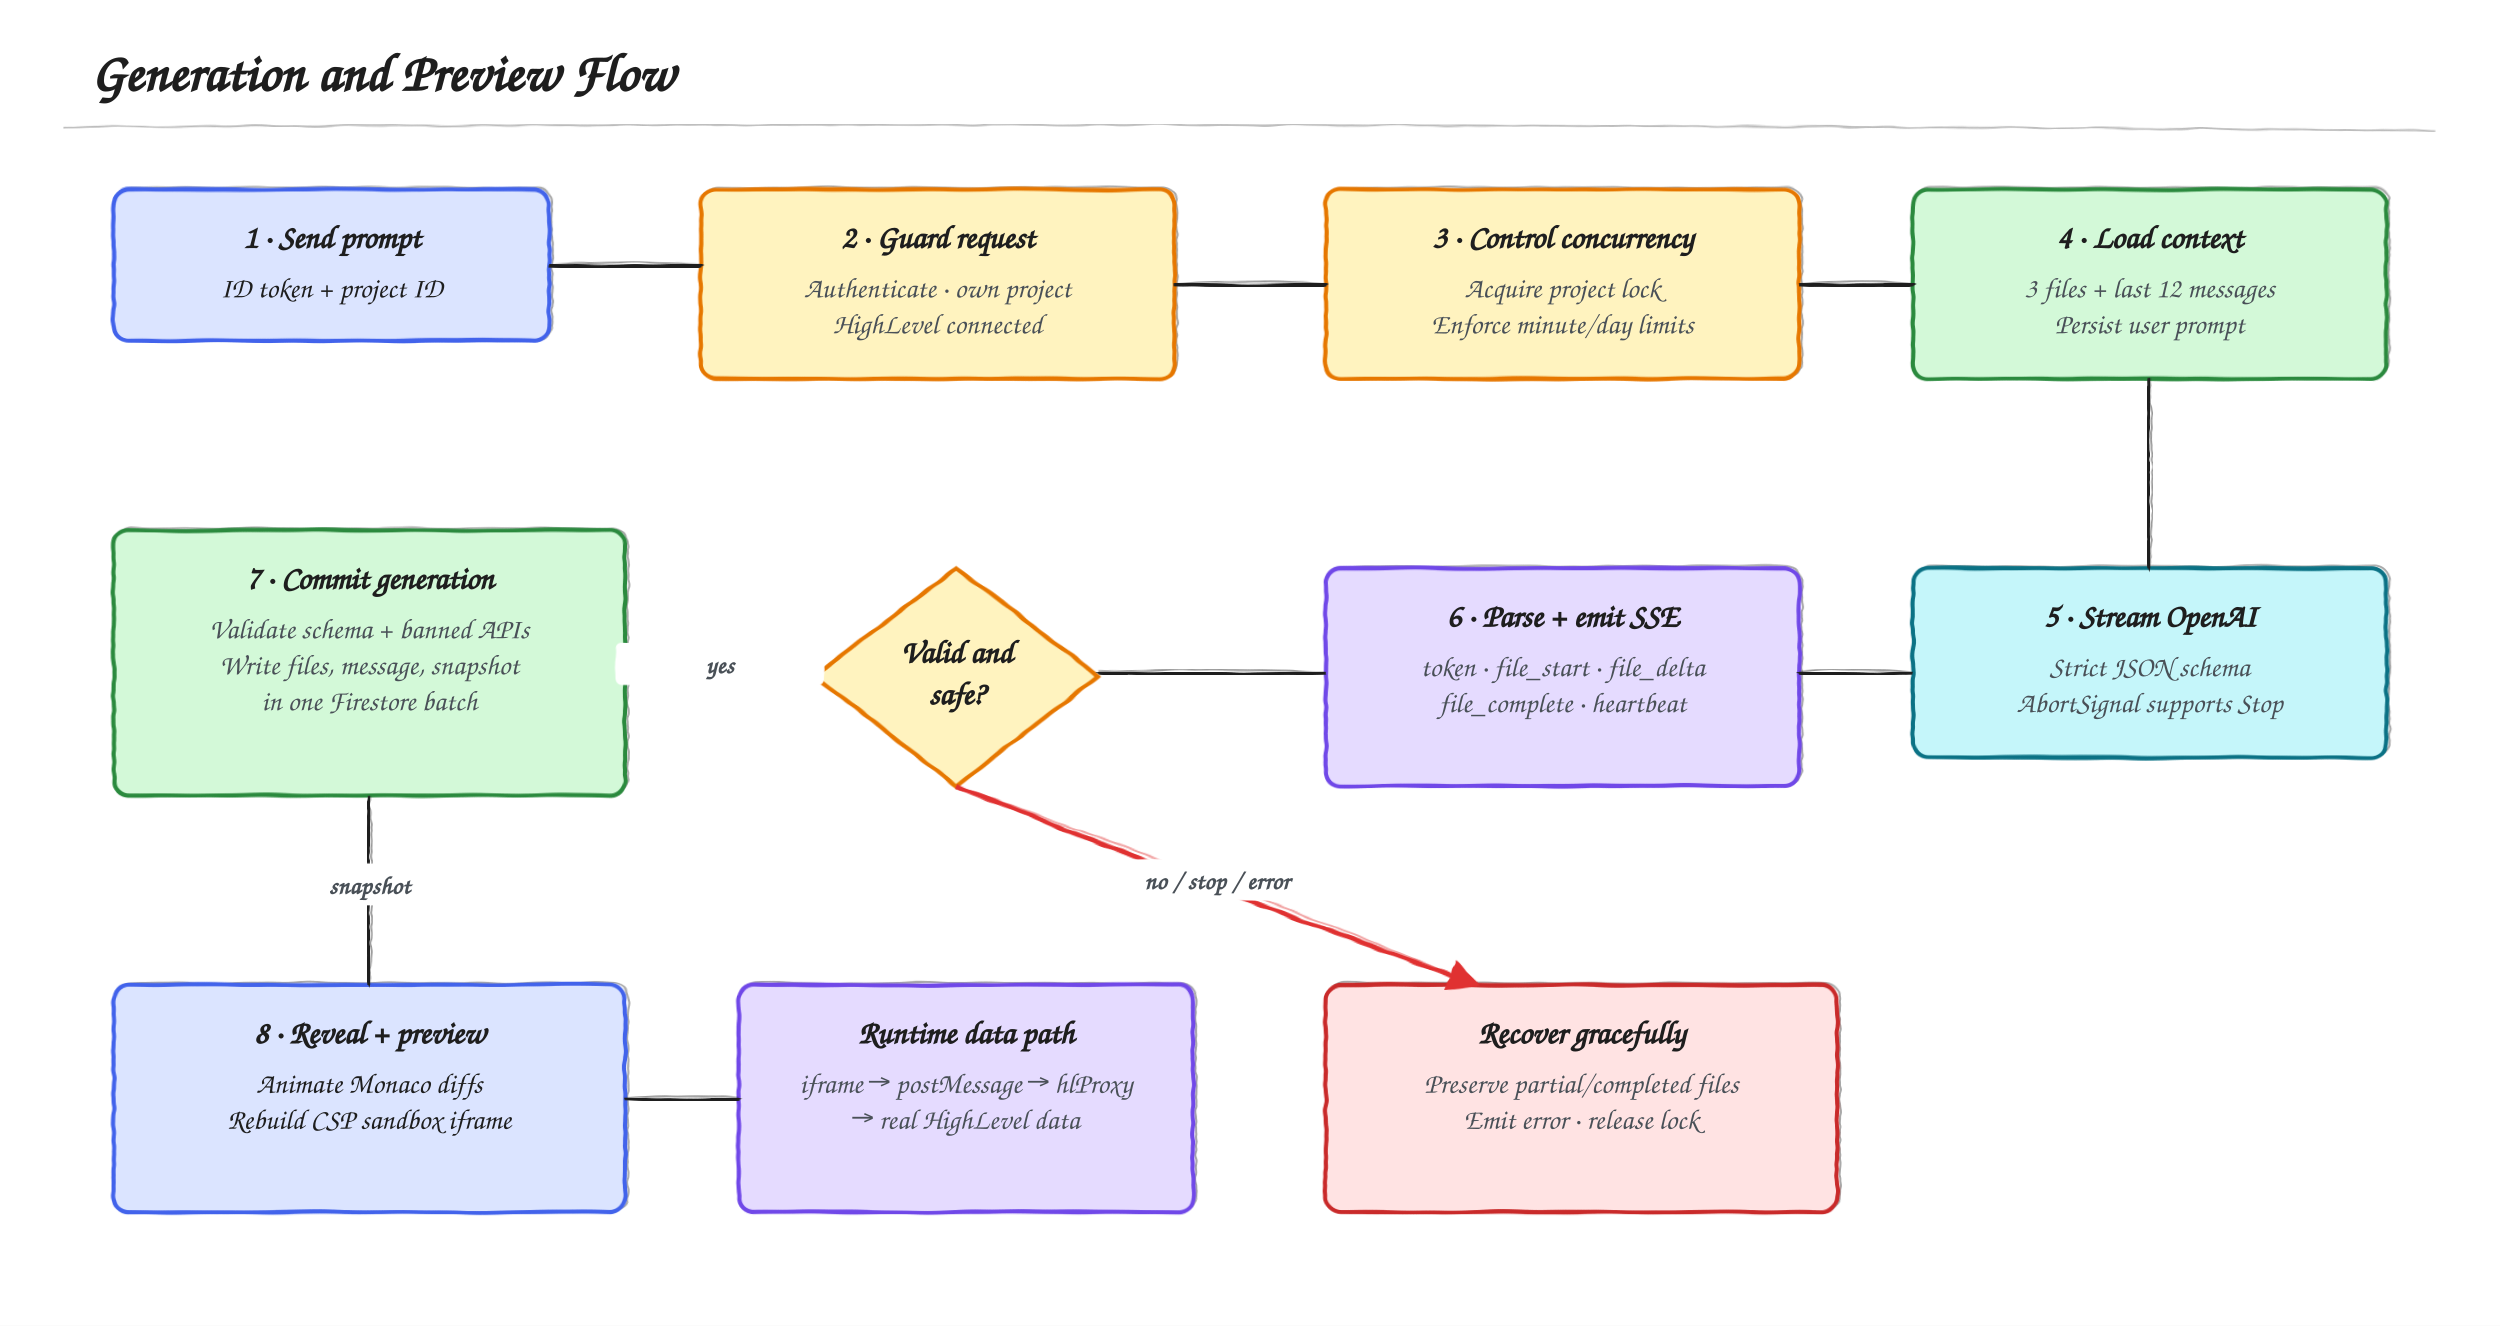
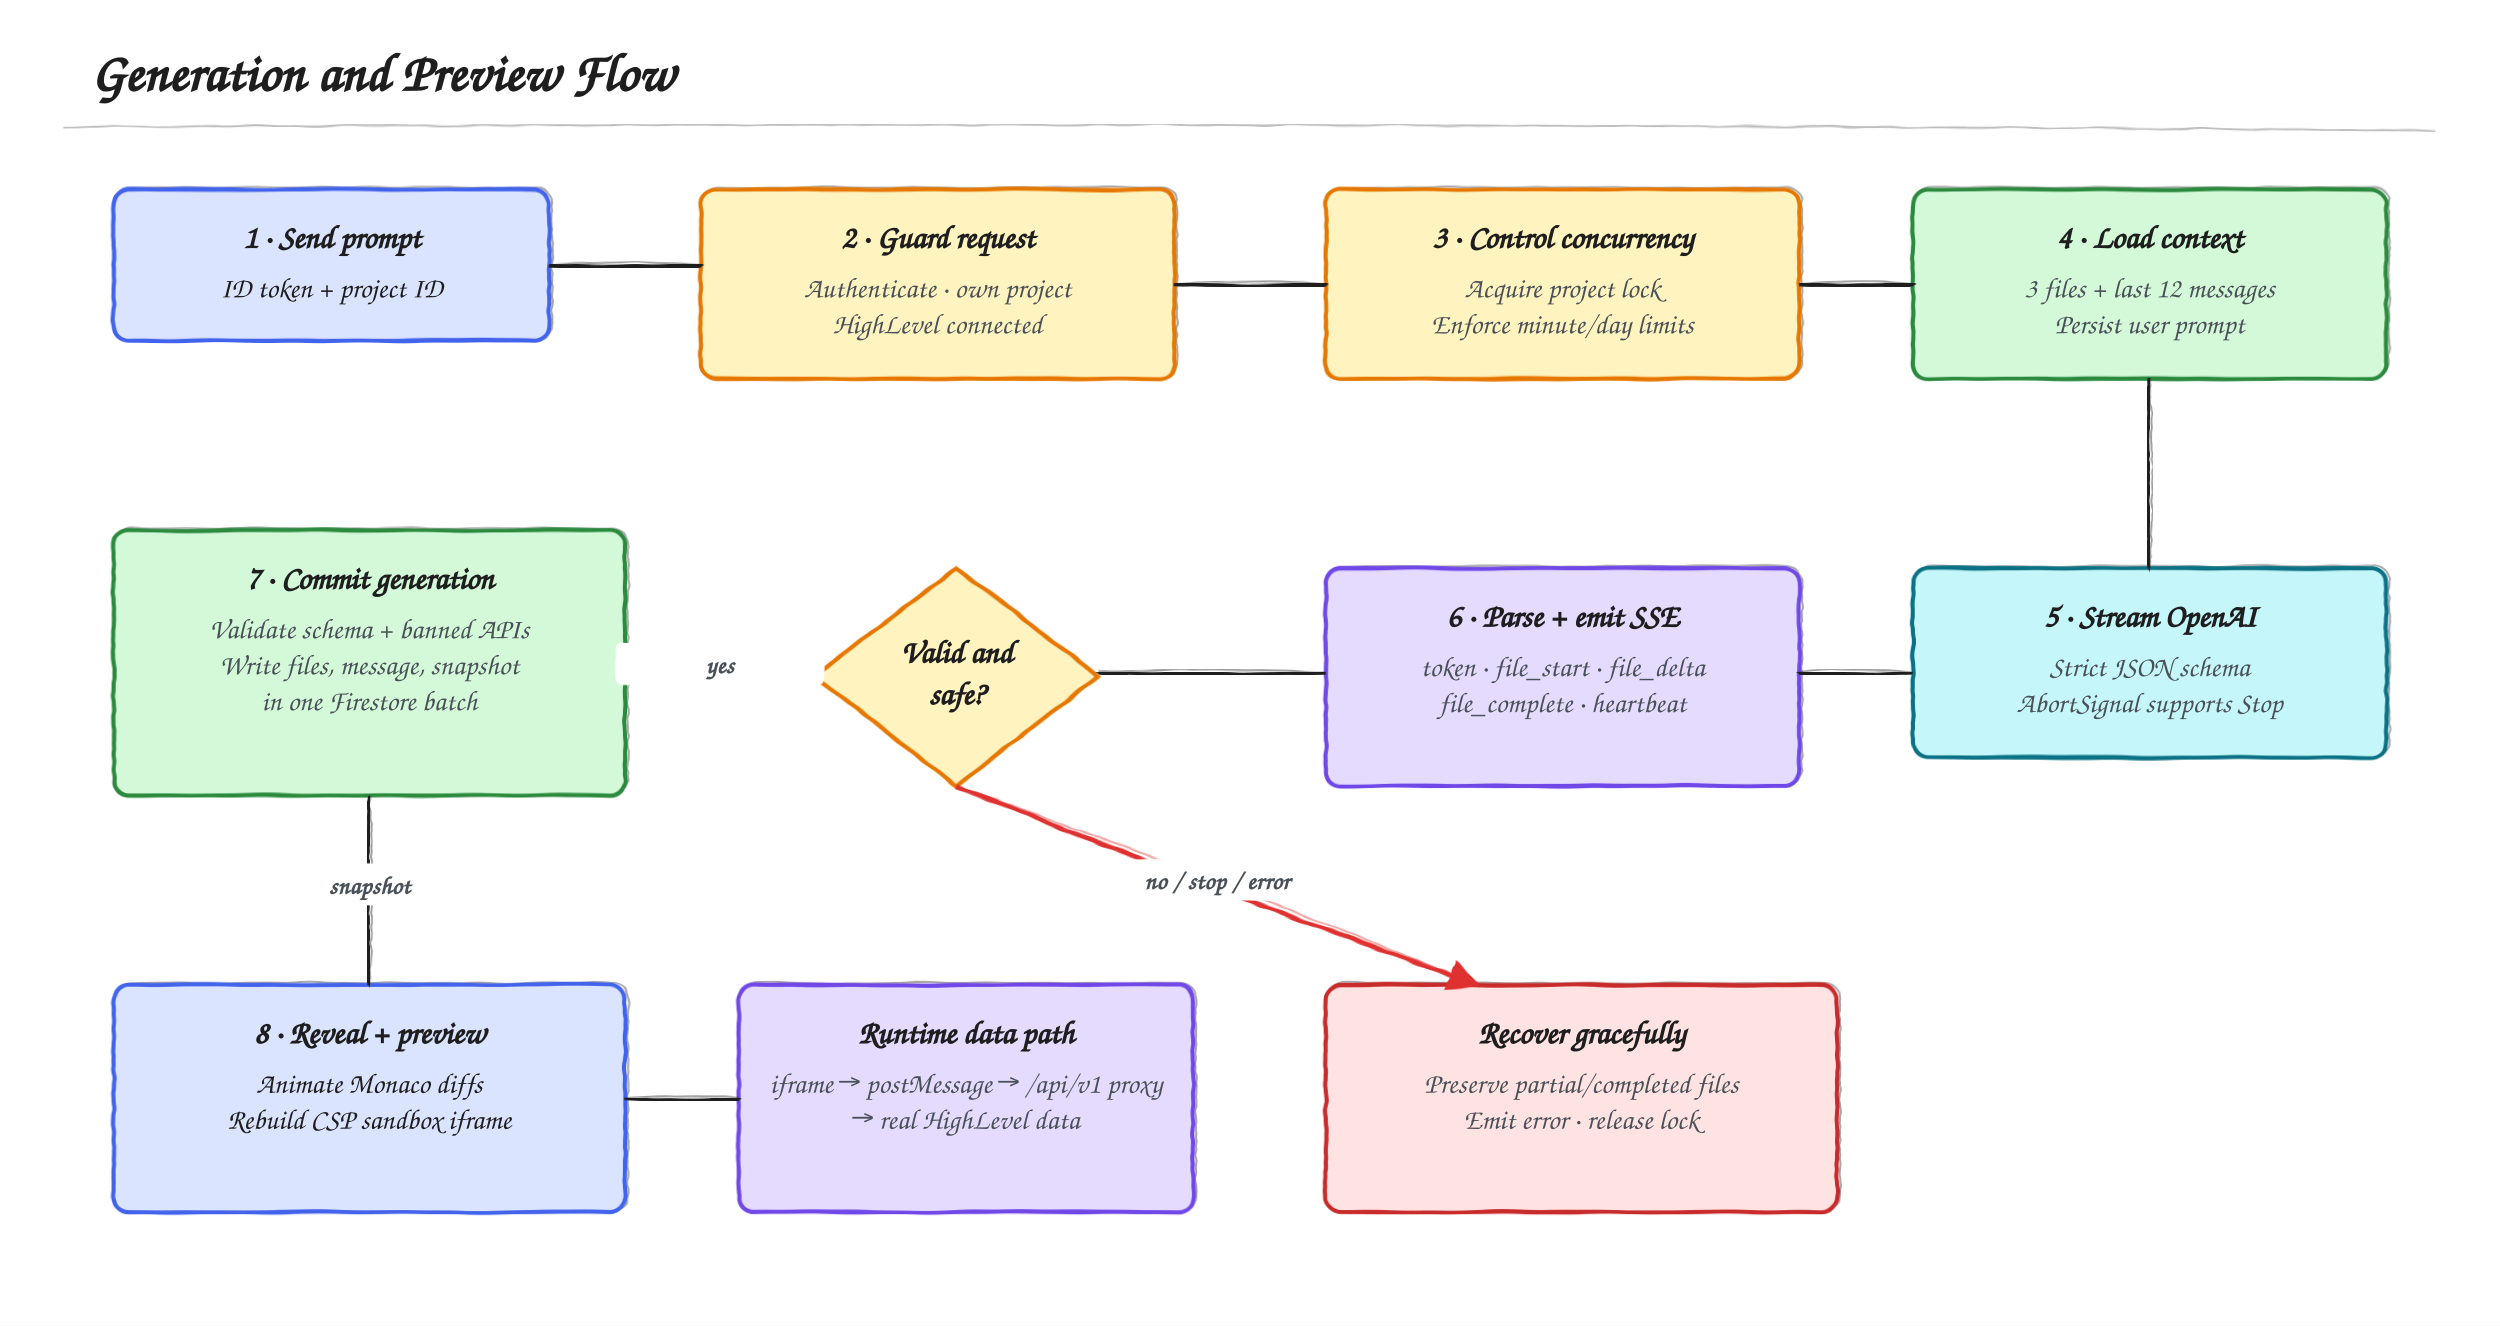
<svg xmlns="http://www.w3.org/2000/svg" width="1320" height="700" viewBox="0 0 1320 700" role="img" aria-labelledby="title desc">
  <defs>
    <marker id="arrow" viewBox="0 0 10 10" refX="9" refY="5" markerWidth="7" markerHeight="7" orient="auto-start-reverse">
      <path d="M 0 0 L 10 5 L 0 10 z" fill="context-stroke" />
    </marker>
    <filter id="rough-shape" x="-4%" y="-6%" width="108%" height="112%">
      <feTurbulence type="fractalNoise" baseFrequency="0.025 0.12" numOctaves="2" seed="41" result="noise" />
      <feDisplacementMap in="SourceGraphic" in2="noise" scale="1.7" xChannelSelector="R" yChannelSelector="G" />
    </filter>
    <filter id="rough-line" x="-8%" y="-12%" width="116%" height="124%">
      <feTurbulence type="fractalNoise" baseFrequency="0.04 0.18" numOctaves="2" seed="17" result="noise" />
      <feDisplacementMap in="SourceGraphic" in2="noise" scale="2.1" xChannelSelector="R" yChannelSelector="G" />
    </filter>
    <style>
      .heading { font: 700 28px "Marker Felt", "Comic Sans MS", cursive; fill: #1e1e1e; letter-spacing: .4px; }
      .title { font: 700 17px "Marker Felt", "Comic Sans MS", cursive; }
      .small { font: 15px "Marker Felt", "Comic Sans MS", cursive; }
      .label { font: 700 13px "Marker Felt", "Comic Sans MS", cursive; fill: #495057; letter-spacing: .3px; }
      .zone { font: 700 13px "Marker Felt", "Comic Sans MS", cursive; fill: #495057; letter-spacing: 2px; }
    </style>
  </defs>
  <rect width="100%" height="100%" fill="#ffffff" />
  <path d="M 34 67 Q 660 64 1286 69" stroke="#1e1e1e" stroke-width="1" opacity=".3" fill="none" filter="url(#rough-line)" />
  <text x="48" y="48" class="heading">Generation and Preview Flow</text>
  <g>
    <rect x="61.5" y="99" width="230" height="80" rx="8" fill="none" stroke="#1e1e1e" stroke-width="1.1" opacity=".38" filter="url(#rough-line)" />
    <rect x="60" y="100" width="230" height="80" rx="8" fill="#dbe4ff" stroke="#4263eb" stroke-width="2.2" filter="url(#rough-shape)" />
    <text x="175" y="131" text-anchor="middle" class="title" fill="#1e1e1e">1 · Send prompt</text>
    <text x="175" y="157" text-anchor="middle" class="small" fill="#1e1e1e">ID token + project ID</text>
  </g>
  <g>
    <rect x="371.5" y="99" width="250" height="100" rx="8" fill="none" stroke="#1e1e1e" stroke-width="1.1" opacity=".38" filter="url(#rough-line)" />
    <rect x="370" y="100" width="250" height="100" rx="8" fill="#fff3bf" stroke="#e67700" stroke-width="2.2" filter="url(#rough-shape)" />
    <text x="495" y="131" text-anchor="middle" class="title" fill="#1e1e1e">2 · Guard request</text>
    <text x="495" y="157" text-anchor="middle" class="small" fill="#495057">Authenticate · own project</text>
    <text x="495" y="176" text-anchor="middle" class="small" fill="#495057">HighLevel connected</text>
  </g>
  <g>
    <rect x="701.5" y="99" width="250" height="100" rx="8" fill="none" stroke="#1e1e1e" stroke-width="1.1" opacity=".38" filter="url(#rough-line)" />
    <rect x="700" y="100" width="250" height="100" rx="8" fill="#fff3bf" stroke="#e67700" stroke-width="2.2" filter="url(#rough-shape)" />
    <text x="825" y="131" text-anchor="middle" class="title" fill="#1e1e1e">3 · Control concurrency</text>
    <text x="825" y="157" text-anchor="middle" class="small" fill="#495057">Acquire project lock</text>
    <text x="825" y="176" text-anchor="middle" class="small" fill="#495057">Enforce minute/day limits</text>
  </g>
  <g>
    <rect x="1011.5" y="99" width="250" height="100" rx="8" fill="none" stroke="#1e1e1e" stroke-width="1.1" opacity=".38" filter="url(#rough-line)" />
    <rect x="1010" y="100" width="250" height="100" rx="8" fill="#d3f9d8" stroke="#2b8a3e" stroke-width="2.2" filter="url(#rough-shape)" />
    <text x="1135" y="131" text-anchor="middle" class="title" fill="#1e1e1e">4 · Load context</text>
    <text x="1135" y="157" text-anchor="middle" class="small" fill="#495057">3 files + last 12 messages</text>
    <text x="1135" y="176" text-anchor="middle" class="small" fill="#495057">Persist user prompt</text>
  </g>
  <g>
    <rect x="1011.5" y="299" width="250" height="100" rx="8" fill="none" stroke="#1e1e1e" stroke-width="1.1" opacity=".38" filter="url(#rough-line)" />
    <rect x="1010" y="300" width="250" height="100" rx="8" fill="#c5f6fa" stroke="#0b7285" stroke-width="2.2" filter="url(#rough-shape)" />
    <text x="1135" y="331" text-anchor="middle" class="title" fill="#1e1e1e">5 · Stream OpenAI</text>
    <text x="1135" y="357" text-anchor="middle" class="small" fill="#495057">Strict JSON schema</text>
    <text x="1135" y="376" text-anchor="middle" class="small" fill="#495057">AbortSignal supports Stop</text>
  </g>
  <g>
    <rect x="701.5" y="299" width="250" height="115" rx="8" fill="none" stroke="#1e1e1e" stroke-width="1.1" opacity=".38" filter="url(#rough-line)" />
    <rect x="700" y="300" width="250" height="115" rx="8" fill="#e5dbff" stroke="#7048e8" stroke-width="2.2" filter="url(#rough-shape)" />
    <text x="825" y="331" text-anchor="middle" class="title" fill="#1e1e1e">6 · Parse + emit SSE</text>
    <text x="825" y="357" text-anchor="middle" class="small" fill="#495057">token · file_start · file_delta</text>
    <text x="825" y="376" text-anchor="middle" class="small" fill="#495057">file_complete · heartbeat</text>
  </g>
  <polygon points="505,300 580,357 505,415 430,357" fill="#fff3bf" stroke="#e67700" stroke-width="2.2" filter="url(#rough-shape)" />
  <text x="505" y="350" text-anchor="middle" class="title" fill="#1e1e1e">Valid and</text>
  <text x="505" y="372" text-anchor="middle" class="title" fill="#1e1e1e">safe?</text>
  <g>
    <rect x="61.5" y="279" width="270" height="140" rx="8" fill="none" stroke="#1e1e1e" stroke-width="1.1" opacity=".38" filter="url(#rough-line)" />
    <rect x="60" y="280" width="270" height="140" rx="8" fill="#d3f9d8" stroke="#2b8a3e" stroke-width="2.2" filter="url(#rough-shape)" />
    <text x="195" y="311" text-anchor="middle" class="title" fill="#1e1e1e">7 · Commit generation</text>
    <text x="195" y="337" text-anchor="middle" class="small" fill="#495057">Validate schema + banned APIs</text>
    <text x="195" y="356" text-anchor="middle" class="small" fill="#495057">Write files, message, snapshot</text>
    <text x="195" y="375" text-anchor="middle" class="small" fill="#495057">in one Firestore batch</text>
  </g>
  <g>
    <rect x="61.5" y="519" width="270" height="120" rx="8" fill="none" stroke="#1e1e1e" stroke-width="1.1" opacity=".38" filter="url(#rough-line)" />
    <rect x="60" y="520" width="270" height="120" rx="8" fill="#dbe4ff" stroke="#4263eb" stroke-width="2.2" filter="url(#rough-shape)" />
    <text x="195" y="551" text-anchor="middle" class="title" fill="#1e1e1e">8 · Reveal + preview</text>
    <text x="195" y="577" text-anchor="middle" class="small" fill="#1e1e1e">Animate Monaco diffs</text>
    <text x="195" y="596" text-anchor="middle" class="small" fill="#1e1e1e">Rebuild CSP sandbox iframe</text>
  </g>
  <g>
    <rect x="391.5" y="519" width="240" height="120" rx="8" fill="none" stroke="#1e1e1e" stroke-width="1.1" opacity=".38" filter="url(#rough-line)" />
    <rect x="390" y="520" width="240" height="120" rx="8" fill="#e5dbff" stroke="#7048e8" stroke-width="2.2" filter="url(#rough-shape)" />
    <text x="510" y="551" text-anchor="middle" class="title" fill="#1e1e1e">Runtime data path</text>
-     <text x="510" y="577" text-anchor="middle" class="small" fill="#495057">iframe → postMessage → hlProxy</text>
+     <text x="510" y="577" text-anchor="middle" class="small" fill="#495057">iframe → postMessage → /api/v1 proxy</text>
    <text x="510" y="596" text-anchor="middle" class="small" fill="#495057">→ real HighLevel data</text>
  </g>
  <g>
    <rect x="701.5" y="519" width="270" height="120" rx="8" fill="none" stroke="#1e1e1e" stroke-width="1.1" opacity=".38" filter="url(#rough-line)" />
    <rect x="700" y="520" width="270" height="120" rx="8" fill="#ffe3e3" stroke="#c92a2a" stroke-width="2.2" filter="url(#rough-shape)" />
    <text x="835" y="551" text-anchor="middle" class="title" fill="#1e1e1e">Recover gracefully</text>
    <text x="835" y="577" text-anchor="middle" class="small" fill="#495057">Preserve partial/completed files</text>
    <text x="835" y="596" text-anchor="middle" class="small" fill="#495057">Emit error · release lock</text>
  </g>
  <g>
    <path d="M 290 140 Q 333 137 370 140" fill="none" stroke="#1e1e1e" stroke-width="1" opacity=".45" filter="url(#rough-line)" />
    <path d="M 290 140 Q 328 142 370 140" fill="none" stroke="#1e1e1e" stroke-width="2.4" marker-end="url(#arrow)" filter="url(#rough-line)" />
  </g>
  <g>
    <path d="M 620 150 Q 663 147 700 150" fill="none" stroke="#1e1e1e" stroke-width="1" opacity=".45" filter="url(#rough-line)" />
    <path d="M 620 150 Q 658 152 700 150" fill="none" stroke="#1e1e1e" stroke-width="2.4" marker-end="url(#arrow)" filter="url(#rough-line)" />
  </g>
  <g>
    <path d="M 950 150 Q 983 147 1010 150" fill="none" stroke="#1e1e1e" stroke-width="1" opacity=".45" filter="url(#rough-line)" />
    <path d="M 950 150 Q 978 152 1010 150" fill="none" stroke="#1e1e1e" stroke-width="2.4" marker-end="url(#arrow)" filter="url(#rough-line)" />
  </g>
  <g>
    <path d="M 1135 200 Q 1138 247 1135 300" fill="none" stroke="#1e1e1e" stroke-width="1" opacity=".45" filter="url(#rough-line)" />
    <path d="M 1135 200 Q 1133 252 1135 300" fill="none" stroke="#1e1e1e" stroke-width="2.4" marker-end="url(#arrow)" filter="url(#rough-line)" />
  </g>
  <g>
    <path d="M 1010 355 Q 983 352 950 355" fill="none" stroke="#1e1e1e" stroke-width="1" opacity=".45" filter="url(#rough-line)" />
    <path d="M 1010 355 Q 978 357 950 355" fill="none" stroke="#1e1e1e" stroke-width="2.4" marker-end="url(#arrow)" filter="url(#rough-line)" />
  </g>
  <g>
    <path d="M 700 355 Q 643 352 580 355" fill="none" stroke="#1e1e1e" stroke-width="1" opacity=".45" filter="url(#rough-line)" />
    <path d="M 700 355 Q 638 357 580 355" fill="none" stroke="#1e1e1e" stroke-width="2.4" marker-end="url(#arrow)" filter="url(#rough-line)" />
  </g>
  <g>
    <path d="M 430 357 Q 383 350.5 330 350" fill="none" stroke="#1e1e1e" stroke-width="1" opacity=".45" filter="url(#rough-line)" />
    <path d="M 430 357 Q 378 355.5 330 350" fill="none" stroke="#1e1e1e" stroke-width="2.4" marker-end="url(#arrow)" filter="url(#rough-line)" />
    <rect x="325" y="339.5" width="110" height="22" rx="3" fill="#ffffff" filter="url(#rough-shape)" />
    <text x="380" y="355.5" text-anchor="middle" class="label">yes</text>
  </g>
  <g>
    <path d="M 195 420 Q 198 467 195 520" fill="none" stroke="#1e1e1e" stroke-width="1" opacity=".45" filter="url(#rough-line)" />
    <path d="M 195 420 Q 193 472 195 520" fill="none" stroke="#1e1e1e" stroke-width="2.4" marker-end="url(#arrow)" filter="url(#rough-line)" />
    <rect x="140" y="456" width="110" height="22" rx="3" fill="#ffffff" filter="url(#rough-shape)" />
    <text x="195" y="472" text-anchor="middle" class="label">snapshot</text>
  </g>
  <g>
    <path d="M 330 580 Q 363 577 390 580" fill="none" stroke="#1e1e1e" stroke-width="1" opacity=".45" filter="url(#rough-line)" />
    <path d="M 330 580 Q 358 582 390 580" fill="none" stroke="#1e1e1e" stroke-width="2.4" marker-end="url(#arrow)" filter="url(#rough-line)" />
  </g>
  <g>
    <path d="M 505 415 Q 645.5 464.5 780 520" fill="none" stroke="#e03131" stroke-width="1" opacity=".45" filter="url(#rough-line)" />
    <path d="M 505 415 Q 640.5 469.5 780 520" fill="none" stroke="#e03131" stroke-width="2.4" marker-end="url(#arrow)" filter="url(#rough-line)" />
    <rect x="587.5" y="453.5" width="110" height="22" rx="3" fill="#ffffff" filter="url(#rough-shape)" />
    <text x="642.5" y="469.5" text-anchor="middle" class="label">no / stop / error</text>
  </g>
</svg>
